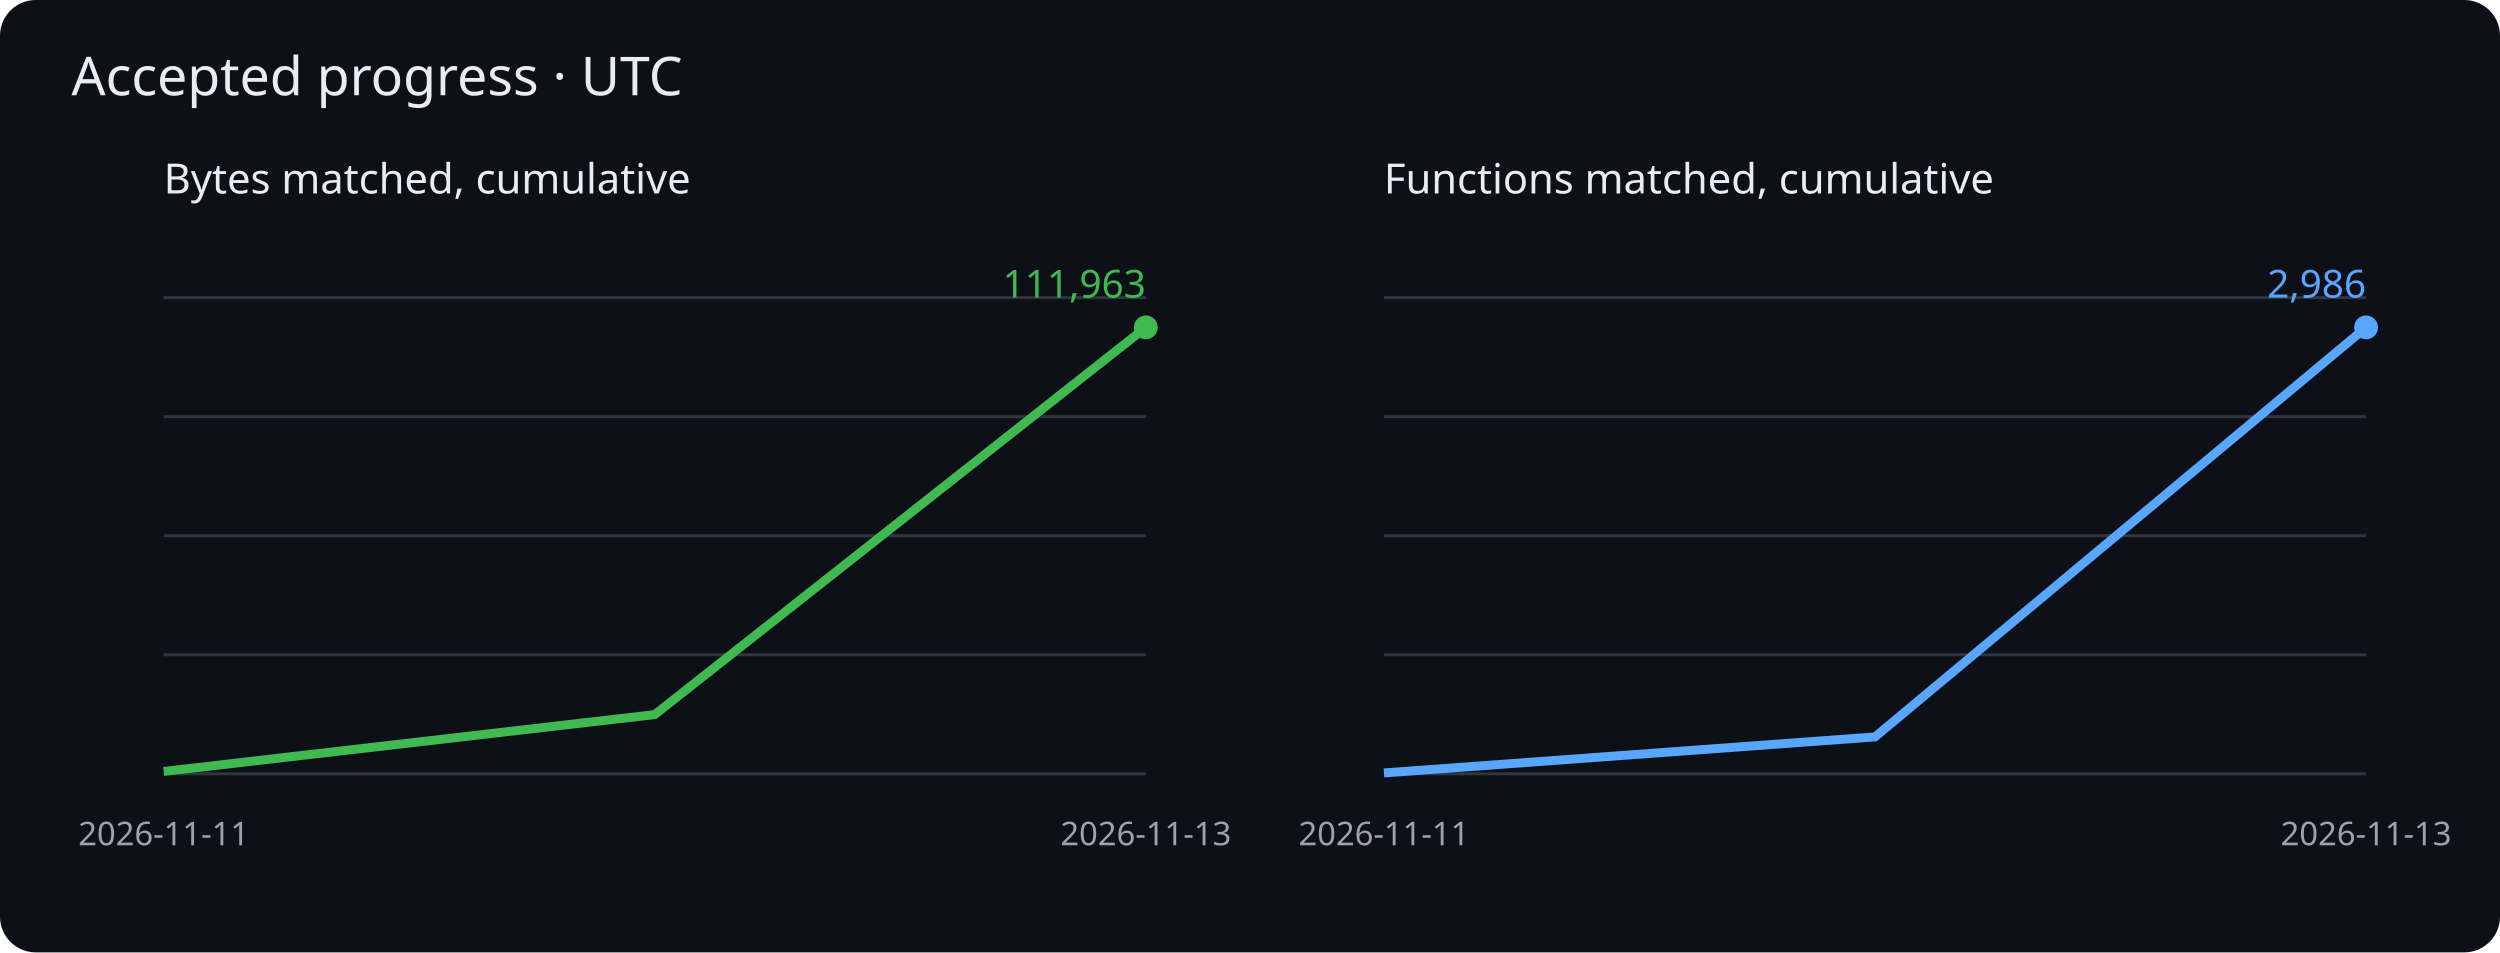
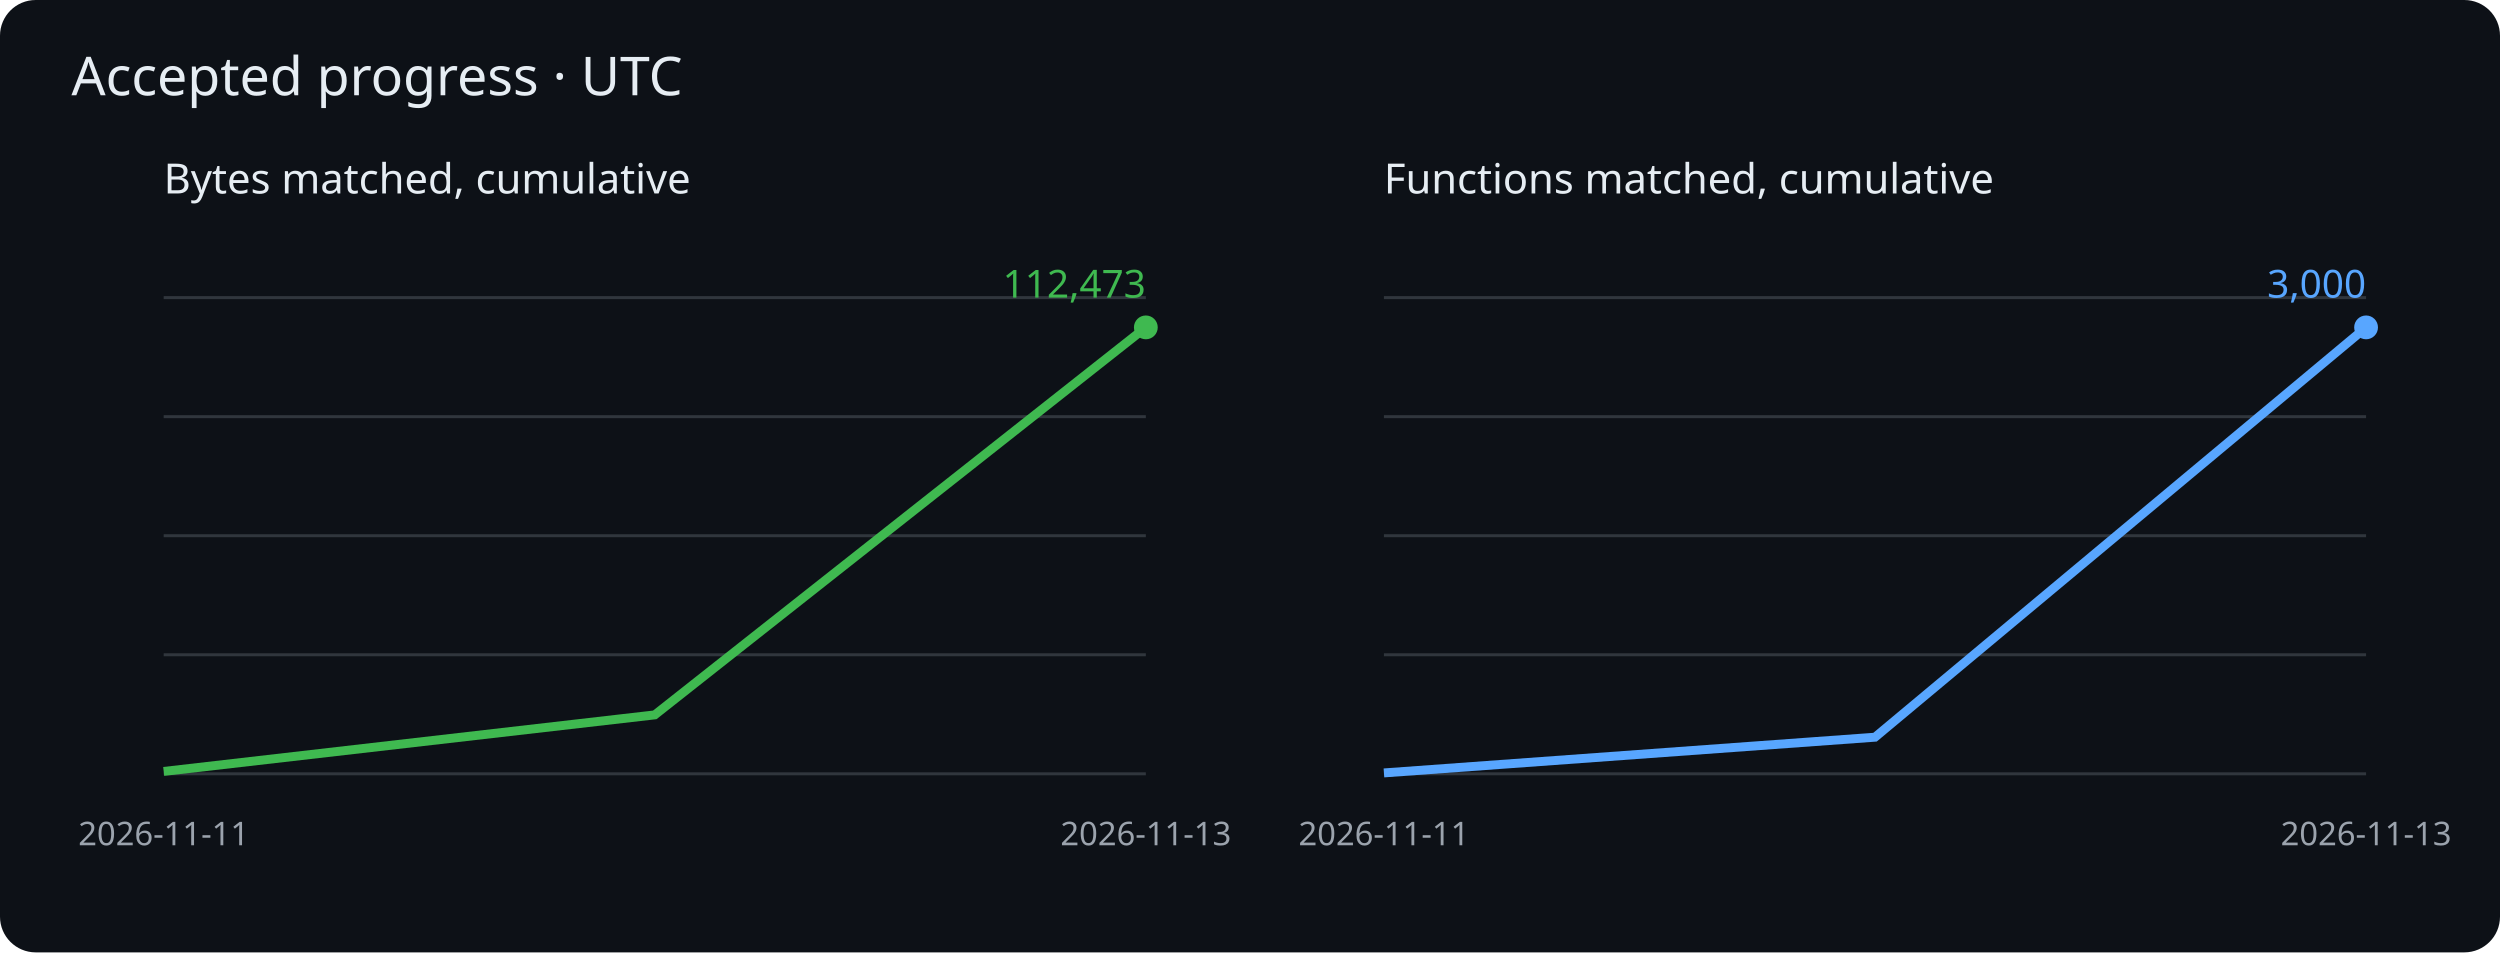
<svg xmlns="http://www.w3.org/2000/svg" viewBox="0 0 840 320" role="img" aria-label="Cumulative matched bytes and functions">
  <rect width="840" height="320" rx="12" fill="#0d1117" />
  <g font-family="sans-serif">
    <text x="24" y="32" fill="#e6edf3" font-size="18">Accepted progress · UTC</text>
    <text x="55" y="65" fill="#e6edf3" font-size="14">Bytes matched, cumulative</text>
    <path d="M55 260h330" stroke="#30363d" />
    <path d="M55 220h330" stroke="#30363d" />
    <path d="M55 180h330" stroke="#30363d" />
    <path d="M55 140h330" stroke="#30363d" />
    <path d="M55 100h330" stroke="#30363d" />
-     <polyline points="55.0,259.2 220.0,240.1 385.0,110.0" fill="none" stroke="#3fb950" stroke-width="3" />
+     <polyline points="55.0,259.2 220.0,240.2 385.0,110.0" fill="none" stroke="#3fb950" stroke-width="3" />
    <circle cx="385.0" cy="110.0" r="4" fill="#3fb950" />
-     <text x="385.0" y="100.0" text-anchor="end" fill="#3fb950" font-size="13">111,963</text>
+     <text x="385.0" y="100.0" text-anchor="end" fill="#3fb950" font-size="13">112,473</text>
    <text x="55.0" y="284" fill="#9ba3ad" font-size="11" text-anchor="middle">2026-11-11</text>
    <text x="385.0" y="284" fill="#9ba3ad" font-size="11" text-anchor="middle">2026-11-13</text>
    <text x="465" y="65" fill="#e6edf3" font-size="14">Functions matched, cumulative</text>
    <path d="M465 260h330" stroke="#30363d" />
    <path d="M465 220h330" stroke="#30363d" />
    <path d="M465 180h330" stroke="#30363d" />
    <path d="M465 140h330" stroke="#30363d" />
    <path d="M465 100h330" stroke="#30363d" />
-     <polyline points="465.0,259.7 630.0,247.6 795.0,110.0" fill="none" stroke="#58a6ff" stroke-width="3" />
+     <polyline points="465.0,259.7 630.0,247.7 795.0,110.0" fill="none" stroke="#58a6ff" stroke-width="3" />
    <circle cx="795.0" cy="110.0" r="4" fill="#58a6ff" />
-     <text x="795.0" y="100.0" text-anchor="end" fill="#58a6ff" font-size="13">2,986</text>
+     <text x="795.0" y="100.0" text-anchor="end" fill="#58a6ff" font-size="13">3,000</text>
    <text x="465.0" y="284" fill="#9ba3ad" font-size="11" text-anchor="middle">2026-11-11</text>
    <text x="795.0" y="284" fill="#9ba3ad" font-size="11" text-anchor="middle">2026-11-13</text>
  </g>
</svg>
